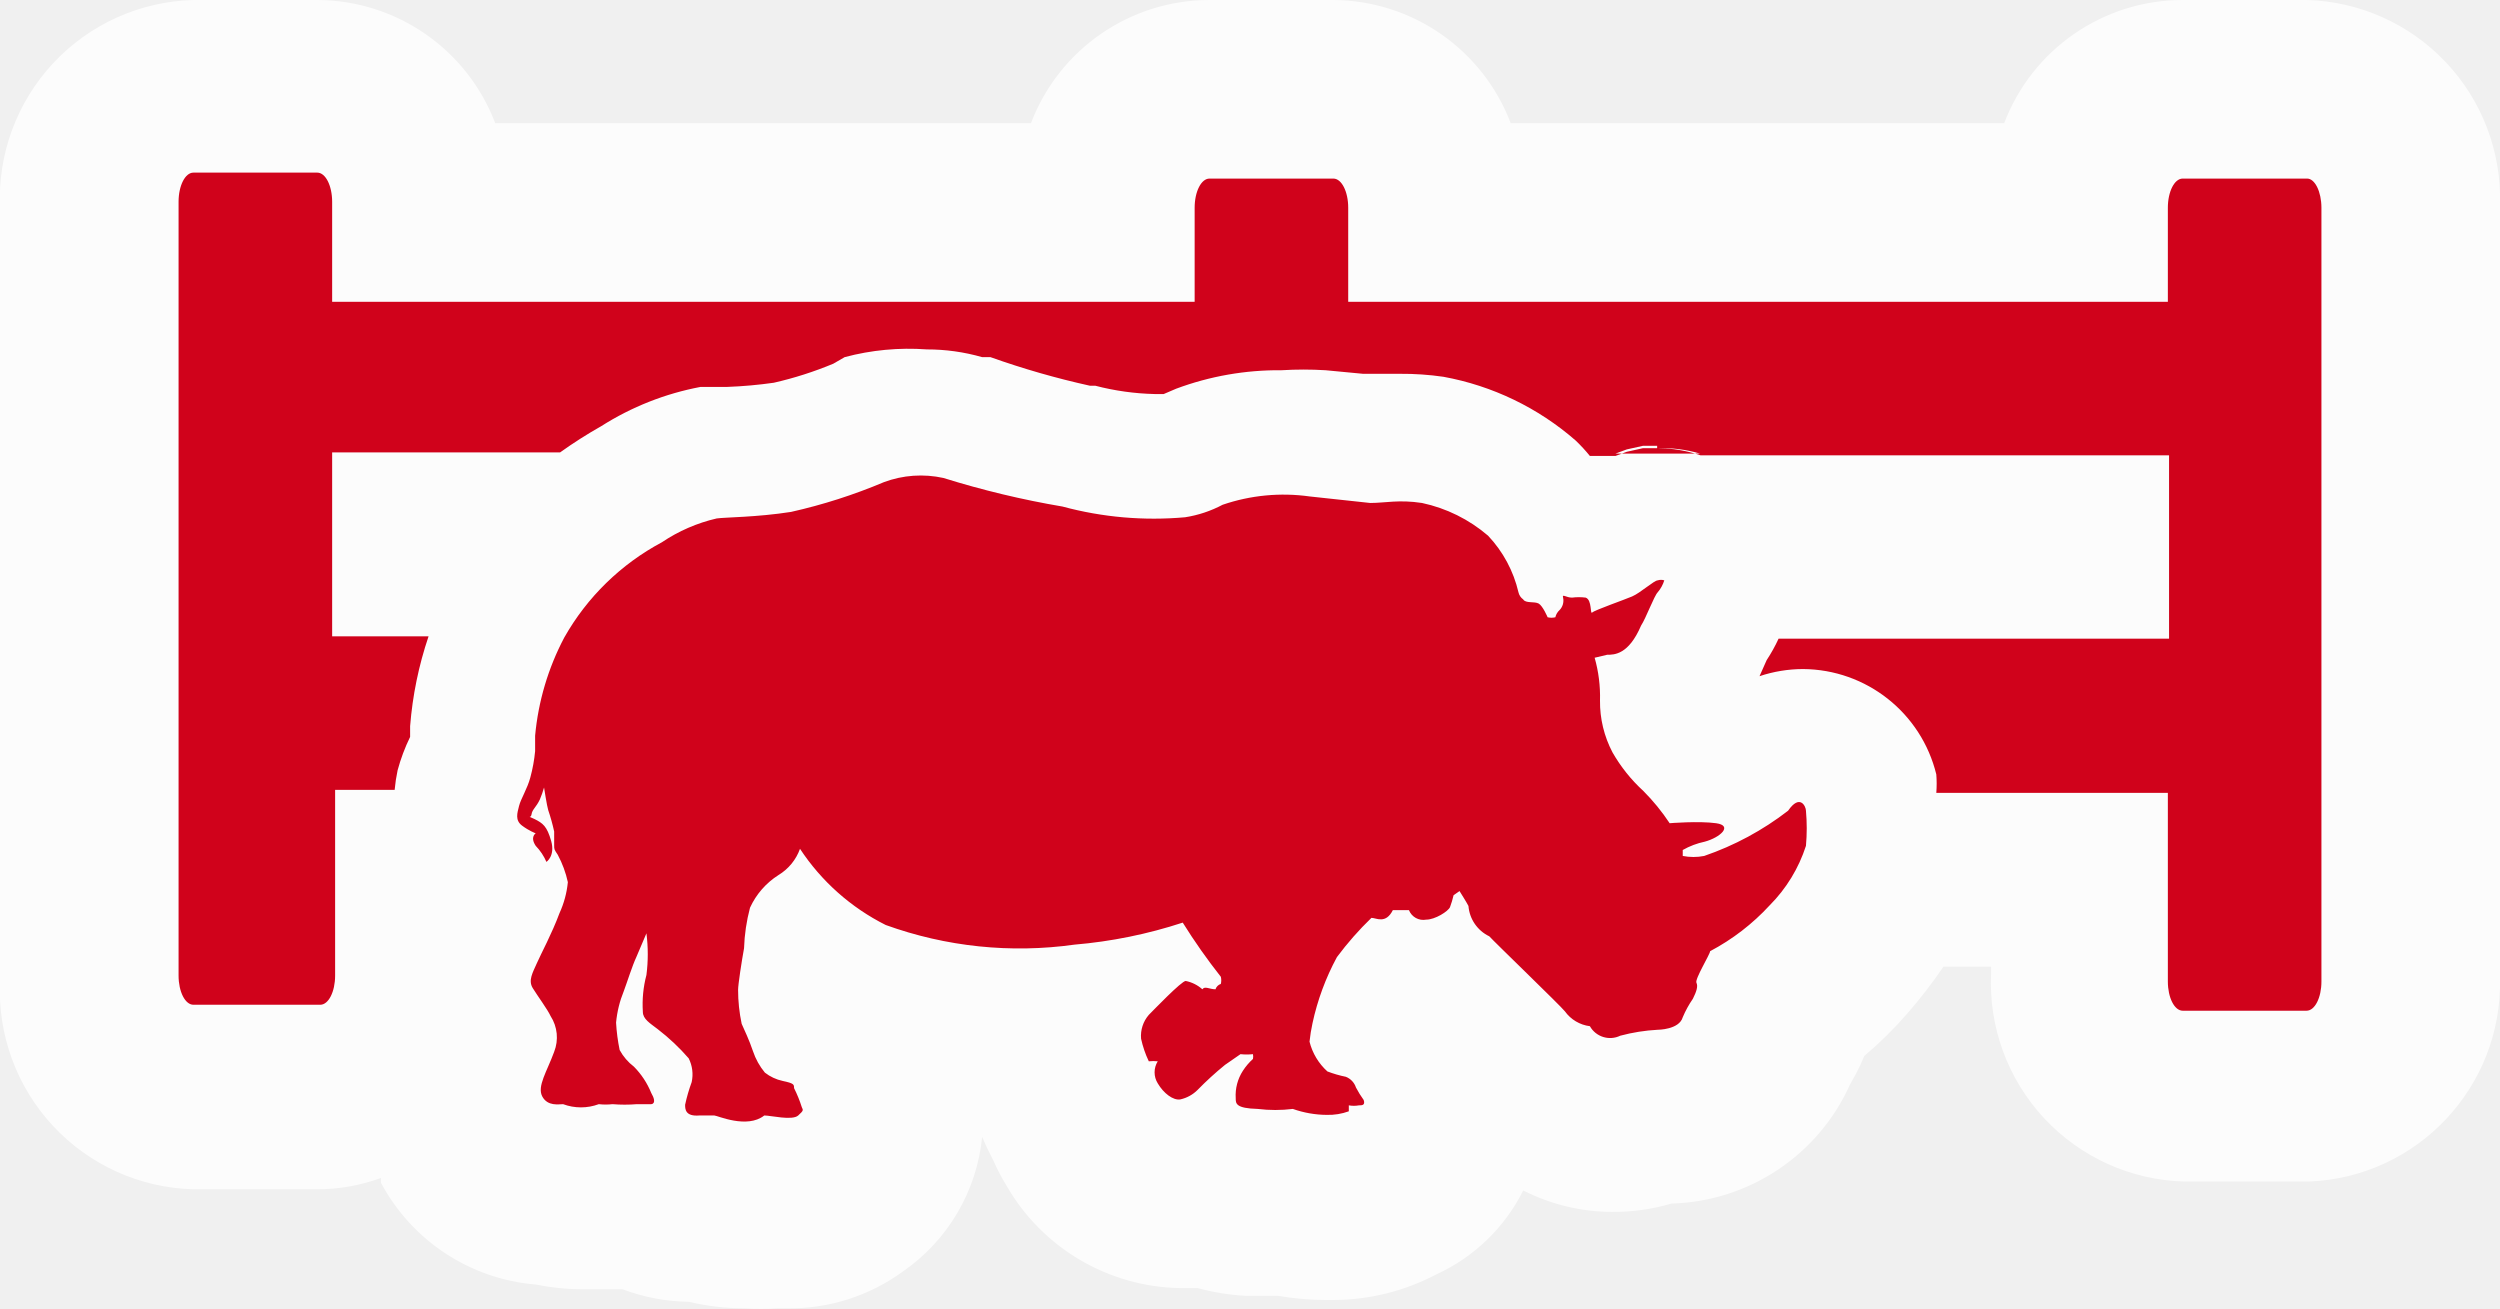
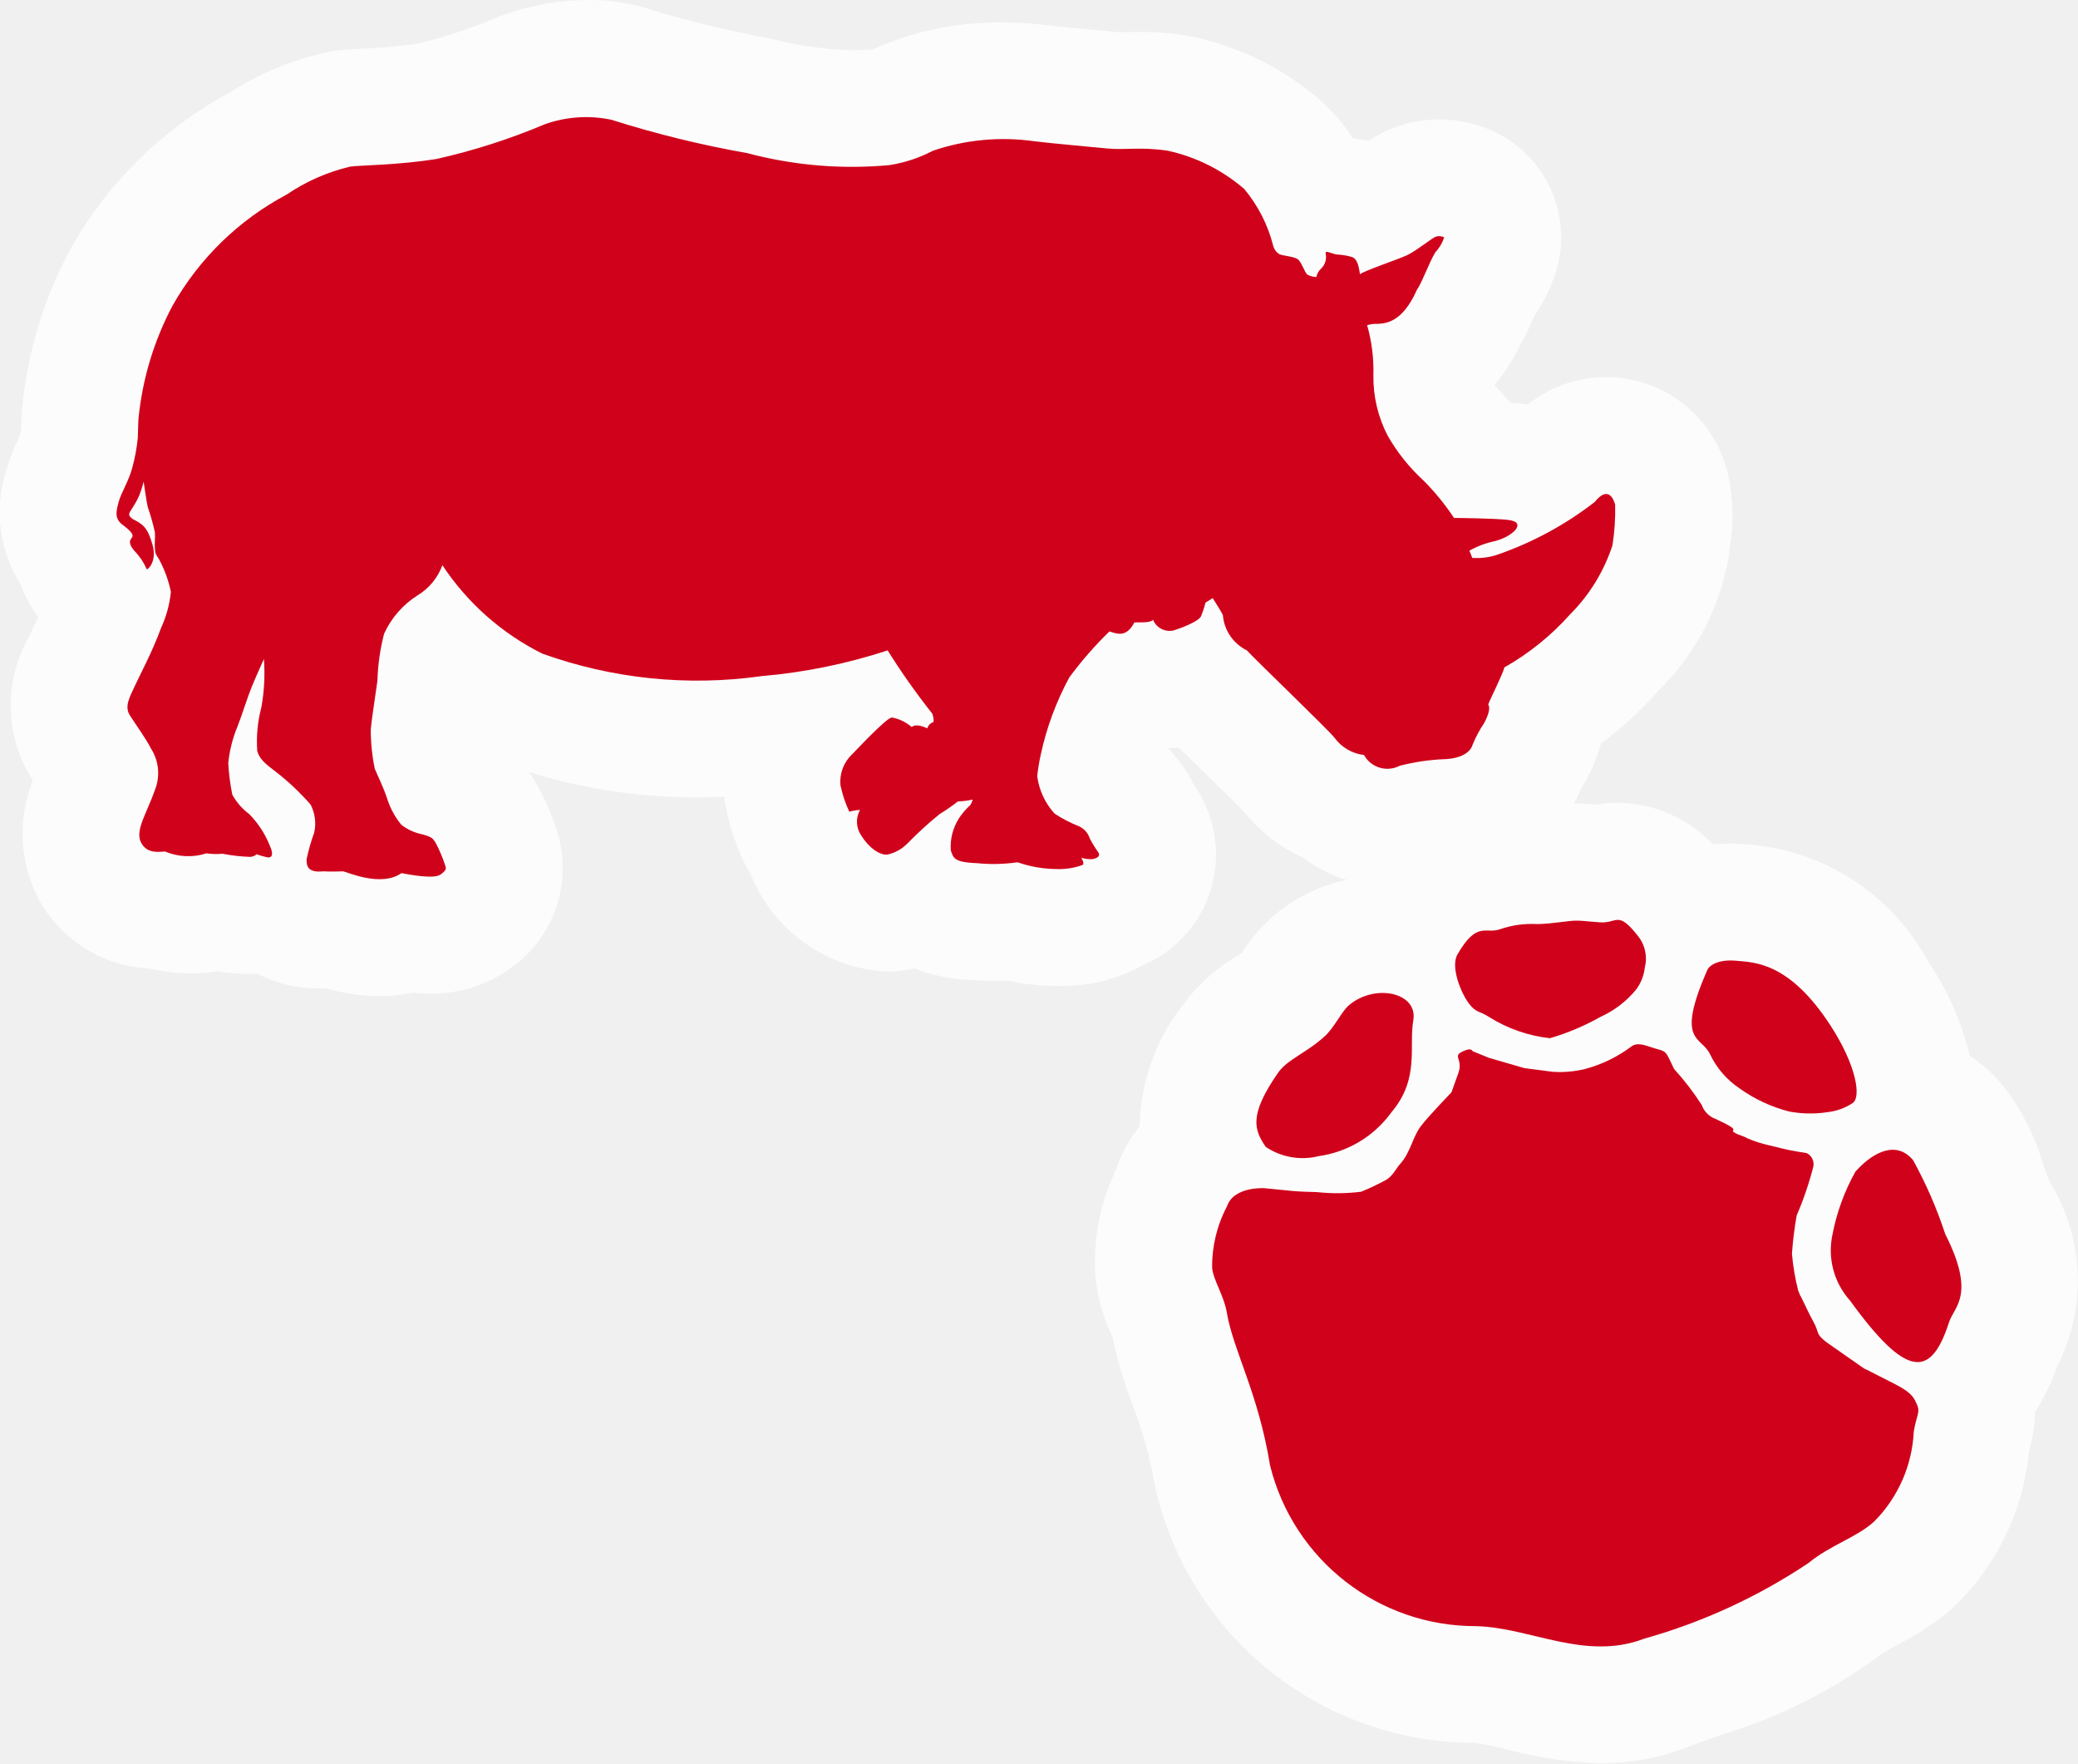
- <svg xmlns="http://www.w3.org/2000/svg" viewBox="0 0 42 21.98">
-   <defs>
-     <style>.a{opacity:0.8;}.b{fill:#fff;}.c{fill:#d0021b;}</style>
-   </defs>
-   <g class="a">
-     <path class="b" d="M12.55,20.49a2.71,2.71,0,0,1-.75-.11h-.13a1.74,1.74,0,0,1-.83-.21h-.18a4,4,0,0,1-.44,0,2.08,2.08,0,0,1-.39,0,2.52,2.52,0,0,1-.58-.07,1.73,1.73,0,0,1-1.48-1,1.88,1.88,0,0,1,0-1.6l-.07-.11a1.79,1.79,0,0,1,0-1.82l.21-.42a1.86,1.86,0,0,1-.29-.52l-.07-.12a1.46,1.46,0,0,1-.4.2v1.69a1.84,1.84,0,0,1-1.75,2H3.25a1.84,1.84,0,0,1-1.75-2v-13a1.84,1.84,0,0,1,1.75-2H5.33a1.84,1.84,0,0,1,1.75,2v.08H18.57V3.49a1.84,1.84,0,0,1,1.75-2h2.09a1.84,1.84,0,0,1,1.75,2v.08H34.92V3.49a1.84,1.84,0,0,1,1.75-2h2.09a1.84,1.84,0,0,1,1.75,2v13a1.84,1.84,0,0,1-1.75,2H36.67a1.84,1.84,0,0,1-1.75-2V14.82H32.53a1.48,1.48,0,0,1-.75-.2,4,4,0,0,1-.91,1.52,5.43,5.43,0,0,1-.86.78,2.18,2.18,0,0,1-.19.5l-.1.18a1.85,1.85,0,0,1-1.8,1.15l-.18,0a2,2,0,0,1-.67.12A1.79,1.79,0,0,1,26,18.51a2.07,2.07,0,0,1-.8-.61l-.66-.65-.36-.36-.21,0h-.18l0,0-.07.19a1.74,1.74,0,0,1,.46.59,1.73,1.73,0,0,1,.16.28,1.6,1.6,0,0,1,0,1.32,1.57,1.57,0,0,1-.78.75,2.15,2.15,0,0,1-1.12.28h0a3.84,3.84,0,0,1-.73-.08h-.21l-.41,0a2,2,0,0,1-.75-.16l-.22,0h-.18a2,2,0,0,1-1.64-1,1.86,1.86,0,0,1-.15-.31l-.1-.17a3,3,0,0,1-.26-.83,1.74,1.74,0,0,1,0-.21l-.58,0a8.16,8.16,0,0,1-2.7-.47,2.9,2.9,0,0,1-.49-.22v0L14,17a1.65,1.65,0,0,1,.64.59,3.44,3.44,0,0,1,.33.74,1.57,1.57,0,0,1-.62,1.75,1.71,1.71,0,0,1-1,.32H13A2.21,2.21,0,0,1,12.55,20.49ZM7.2,9.24a1.5,1.5,0,0,1,1.17.56,6.48,6.48,0,0,1,.47-.65H7.08v.09Zm22.1-.09a1.53,1.53,0,0,1,.06.17,1.51,1.51,0,0,1,.49-.08h5.07V9.15Z" />
-     <path class="b" d="M38.75,3c.14,0,.25.22.25.49v13c0,.27-.11.49-.25.49H36.67c-.14,0-.25-.22-.25-.49V13.32H32.53a2,2,0,0,0,0-.31,2.32,2.32,0,0,0-2.24-1.77h0a2.31,2.31,0,0,0-.73.12l.12-.27a2.68,2.68,0,0,0,.2-.36h6.56V7.65H28.57a2.24,2.24,0,0,0-.73-.12H27.6l-.27.06-.19.07h-.43a2.71,2.71,0,0,0-.24-.26,4.65,4.65,0,0,0-2.22-1.07,4.83,4.83,0,0,0-.73-.05h-.28l-.34,0-.63-.06a6,6,0,0,0-.74,0,4.93,4.93,0,0,0-1.77.31l-.21.09H19.4a4.36,4.36,0,0,1-1-.14h-.09A14,14,0,0,1,16.64,6l-.07,0-.07,0a3.37,3.37,0,0,0-.93-.13A4.16,4.16,0,0,0,14.19,6L14,6.11a6.14,6.14,0,0,1-1,.32,7.48,7.48,0,0,1-.78.07l-.45,0a4.75,4.75,0,0,0-1.67.66,7.69,7.69,0,0,0-.69.44H5.58v3.09H7.2a6.23,6.23,0,0,0-.31,1.51s0,.12,0,.18a3.16,3.16,0,0,0-.21.56,2.77,2.77,0,0,0-.05.33h-1v3.12c0,.27-.11.49-.25.49H3.25c-.14,0-.25-.22-.25-.49v-13c0-.27.11-.49.25-.49H5.33c.14,0,.25.22.25.49V5.07H20.07V3.49c0-.27.11-.49.25-.49H22.4c.14,0,.25.22.25.49V5.07H36.42V3.49c0-.27.11-.49.25-.49h2.09M27.84,7.53a2.24,2.24,0,0,1,.73.12H27.14l.19-.07.27-.06h.24M15.57,8a1.19,1.19,0,0,1,.33,0,15.25,15.25,0,0,0,2,.48,6.45,6.45,0,0,0,1.54.2c.24,0,.42,0,.52,0a2,2,0,0,0,.63-.21,2.8,2.8,0,0,1,1-.17,3.85,3.85,0,0,1,.47,0l1.05.1h.47a2.69,2.69,0,0,1,.41,0A2.51,2.51,0,0,1,25,9a2.06,2.06,0,0,1,.42.82.2.2,0,0,0,.08.12s.2,0,.26.07.1.2.15.23a.27.27,0,0,0,.13,0,.23.23,0,0,1,.07-.12.23.23,0,0,0,.06-.21s0,0,0,0l.14,0a.91.91,0,0,1,.23,0c.09,0,.1.2.11.25s.53-.21.67-.27.37-.26.43-.27h0l.08,0a.57.57,0,0,1-.11.2c-.06.06-.2.44-.28.56-.21.48-.46.49-.57.49l-.15,0a2.4,2.4,0,0,1,.09.72,1.83,1.83,0,0,0,.21.87,2.69,2.69,0,0,0,.52.65,3.5,3.5,0,0,1,.44.54s.57,0,.78,0,.06.24-.19.31a1.29,1.29,0,0,0-.37.14h0l0,.1h0a1.32,1.32,0,0,0,.32,0,4.91,4.91,0,0,0,1.41-.76c.07-.09.12-.12.17-.12s.12.11.13.15a3.31,3.31,0,0,1,0,.59,2.51,2.51,0,0,1-.61,1,3.73,3.73,0,0,1-1,.77c0,.05-.22.5-.23.53s0,.14-.06.27a1.71,1.71,0,0,0-.17.31c-.06.21-.39.21-.42.21h0a3.07,3.07,0,0,0-.63.1.49.49,0,0,1-.19,0,.43.43,0,0,1-.32-.2.61.61,0,0,1-.42-.25c-.06-.09-1.19-1.17-1.27-1.26a.62.62,0,0,1-.35-.51c0-.06-.15-.25-.15-.25l-.1.07a1.58,1.58,0,0,1-.06.2c0,.07-.26.16-.4.21h-.06a.28.28,0,0,1-.23-.16s-.12,0-.19,0h-.08c-.07.13-.14.16-.21.16a.6.6,0,0,1-.15,0,5.41,5.41,0,0,0-.58.66,4.18,4.18,0,0,0-.41,1.11,2.82,2.82,0,0,0-.05.31,1,1,0,0,0,.25.54,1.93,1.93,0,0,0,.33.18.29.29,0,0,1,.17.18,1.7,1.7,0,0,0,.13.21c0,.06,0,.08-.08.09h0l-.14,0s.05.08,0,.1a1,1,0,0,1-.37.06h0a1.76,1.76,0,0,1-.54-.1,1.73,1.73,0,0,1-.34,0h-.26c-.35,0-.33-.09-.37-.18a.76.76,0,0,1,.12-.46,1,1,0,0,1,.17-.2.23.23,0,0,0,0-.08,1,1,0,0,1-.21,0l-.26.18a5.42,5.42,0,0,0-.46.42.59.59,0,0,1-.29.16h0a.52.52,0,0,1-.36-.27.35.35,0,0,1,0-.37h0l-.14,0a1.72,1.72,0,0,1-.13-.38.54.54,0,0,1,.13-.4,4,4,0,0,1,.61-.57h0a.6.6,0,0,1,.28.14l.07,0a.37.37,0,0,1,.15,0,.14.14,0,0,1,.09-.09.25.25,0,0,0,0-.12,10.15,10.15,0,0,1-.64-.91,8,8,0,0,1-1.82.37,7.23,7.23,0,0,1-.95.06,6.64,6.64,0,0,1-2.22-.39,3.72,3.72,0,0,1-1.44-1.28.85.85,0,0,1-.36.44,1.28,1.28,0,0,0-.48.55,3.07,3.07,0,0,0-.1.68c0,.23-.09.61-.1.7a2.74,2.74,0,0,0,.06.57c0,.08.13.27.19.46a1.12,1.12,0,0,0,.2.36.73.73,0,0,0,.3.14c.15,0,.15.07.19.12a2.12,2.12,0,0,1,.13.32s0,.07-.06.14a.29.29,0,0,1-.16,0,2.56,2.56,0,0,1-.41-.05.54.54,0,0,1-.32.09,1.83,1.83,0,0,1-.53-.11h-.35c-.18,0-.18-.11-.18-.18a2.8,2.8,0,0,1,.11-.38.6.6,0,0,0-.05-.4,3.58,3.58,0,0,0-.52-.49c-.13-.1-.22-.17-.25-.29a1.93,1.93,0,0,1,.06-.62,2.73,2.73,0,0,0,0-.7l-.17.4c-.06.16-.14.41-.21.57a1.85,1.85,0,0,0-.14.53,3.18,3.18,0,0,0,.06.46.88.88,0,0,0,.24.28,1.35,1.35,0,0,1,.29.44c.07.16,0,.19,0,.19h0l-.16,0s0,0-.08,0h0a3.29,3.29,0,0,1-.37,0h-.23a.46.46,0,0,1-.22,0,1.22,1.22,0,0,1-.38-.07h-.1a.25.25,0,0,1-.24-.14c-.09-.18.08-.42.2-.75a.66.66,0,0,0-.06-.6C9.2,17,9,16.75,9,16.62s0-.27.07-.42.25-.49.38-.84a1.62,1.62,0,0,0,.14-.52,1.75,1.75,0,0,0-.17-.46c-.06-.09-.06-.08-.06-.16s0-.14,0-.23a3.32,3.32,0,0,0-.1-.36c0-.06-.06-.36-.06-.36a1.65,1.65,0,0,1-.07.2c-.06.13-.13.21-.14.25s0,.06.05.08.21.12.28.37-.06.35-.08.35h0A.91.91,0,0,0,9,14.25c-.12-.14,0-.18,0-.21s0-.08-.15-.17-.08-.21-.05-.33.14-.29.19-.48a2.62,2.62,0,0,0,.08-.44s0-.18,0-.26a4.39,4.39,0,0,1,.49-1.65,4.1,4.1,0,0,1,1.64-1.6,2.76,2.76,0,0,1,.92-.4c.13,0,.68,0,1.25-.11a9.19,9.19,0,0,0,1.56-.5A2,2,0,0,1,15.57,8M7.2,10.74h0M38.75,0H36.67a3.21,3.21,0,0,0-3,2.07H25.38A3.21,3.21,0,0,0,22.4,0H20.32a3.21,3.21,0,0,0-3,2.07h-9A3.21,3.21,0,0,0,5.33,0H3.25A3.34,3.34,0,0,0,0,3.49v13a3.34,3.34,0,0,0,3.25,3.49H5.33a3.12,3.12,0,0,0,1.07-.19l0,.08A3.25,3.25,0,0,0,9,21.58a4,4,0,0,0,.79.08l.38,0,.29,0a3.26,3.26,0,0,0,1.11.21,4.1,4.1,0,0,0,.94.11,3.72,3.72,0,0,0,.55,0h.17a3.22,3.22,0,0,0,1.94-.62A3.12,3.12,0,0,0,16.5,19.1h0l.08.18.11.22a3.4,3.4,0,0,0,.22.42,3.43,3.43,0,0,0,2.92,1.72h.29a3.91,3.91,0,0,0,.81.13l.46,0h.08a4.88,4.88,0,0,0,.8.07h.13a3.74,3.74,0,0,0,1.73-.43A3.05,3.05,0,0,0,25.59,20a3.32,3.32,0,0,0,1.49.36,3.42,3.42,0,0,0,1-.14,3.39,3.39,0,0,0,3-2l.1-.18q.08-.15.14-.3a6.51,6.51,0,0,0,.72-.71,8.11,8.11,0,0,0,.61-.79h.8v.12a3.34,3.34,0,0,0,3.25,3.49h2.09A3.34,3.34,0,0,0,42,16.44v-13A3.34,3.34,0,0,0,38.75,0Z" />
+ <svg xmlns="http://www.w3.org/2000/svg" width="35.567" height="30.177" viewBox="0 0 35.567 30.177">
+   <g id="Layer_2" data-name="Layer 2">
+     <g id="Layer_1-2" data-name="Layer 1">
+       <g opacity="0.8">
+         <path d="M27.399,29.177a5.695,5.695,0,0,1-1.356-.205,4.168,4.168,0,0,0-.804-.143A4.588,4.588,0,0,1,20.75,25.239a8.4,8.4,0,0,0-.432-1.559,6.242,6.242,0,0,1-.307-1.054,1.767,1.767,0,0,0-.074-.192,2.091,2.091,0,0,1-.188-.657,2.556,2.556,0,0,1,.243-1.299c.021-.049.041-.096.058-.144a1.365,1.365,0,0,1,.519-.698,2.125,2.125,0,0,1,.487-1.85,2.196,2.196,0,0,1,.666-.59,1.838,1.838,0,0,0,.274-.197c.02-.024.048-.071.076-.115a2.055,2.055,0,0,1,.371-.444,1.9,1.9,0,0,1,1.222-.446,1.853,1.853,0,0,1,.324.029,1.312,1.312,0,0,1,.091-.191,1.552,1.552,0,0,1,1.359-.906h.013a2.79,2.79,0,0,1,.774-.117c.019,0,.055.002.091.004a2.935,2.935,0,0,0,.294-.029,3.439,3.439,0,0,1,.36-.029c.119.001.165.005.265.014l.148.012a1.345,1.345,0,0,1,.304-.037,1.452,1.452,0,0,1,1.129.654,1.799,1.799,0,0,1,.124.181,1.67,1.67,0,0,1,.678-.139c.065,0,.132.004.204.011A2.901,2.901,0,0,1,32.172,17.01a3.176,3.176,0,0,1,.608,1.72,1.465,1.465,0,0,1,.74.496,3.131,3.131,0,0,1,.508,1.031,3.062,3.062,0,0,0,.157.41,2.192,2.192,0,0,1,.119,2.297,2.454,2.454,0,0,1-.497.914,1.355,1.355,0,0,1-.037.667.883.883,0,0,0-.027.113,3.25,3.25,0,0,1-.997,2.125,3.503,3.503,0,0,1-.743.487,2.603,2.603,0,0,0-.416.253,7.955,7.955,0,0,1-2.481,1.233c-.202.072-.405.144-.606.221A3.015,3.015,0,0,1,27.399,29.177ZM6.497,16.047a2.594,2.594,0,0,1-.772-.132l-.263.001a1.218,1.218,0,0,1-.766-.248.885.885,0,0,1-.102.006,1.249,1.249,0,0,1-.16-.012l-.027-.005a1.52,1.52,0,0,1-.154.01,4.438,4.438,0,0,1-.493-.053c-.026.001-.096.002-.102.002a1.67,1.67,0,0,1-.382.042,2.333,2.333,0,0,1-.577-.079,1.293,1.293,0,0,1-1.176-.707,1.614,1.614,0,0,1,.082-1.431c.029-.068.061-.142.091-.221l-.02.01c-.033-.062-.112-.175-.179-.274l-.114-.172a1.385,1.385,0,0,1-.012-1.403l.129-.27c.085-.173.204-.413.301-.666a1.012,1.012,0,0,1-.201-.293c-.015-.021-.036-.047-.06-.076a1.33,1.33,0,0,1-.279-.525A1.28,1.28,0,0,1,1.06,8.355a2.535,2.535,0,0,1,.16-.423,1.08,1.08,0,0,0,.077-.184A2.026,2.026,0,0,0,1.363,7.41l.007-.277a6.158,6.158,0,0,1,.715-2.394A5.878,5.878,0,0,1,4.413,2.459,4.155,4.155,0,0,1,5.844,1.863c.07-.011.198-.02.371-.028a10.127,10.127,0,0,0,1.101-.102,8.782,8.782,0,0,0,1.478-.474L8.98,1.188A3.359,3.359,0,0,1,10.074,1a2.417,2.417,0,0,1,.664.087,18.555,18.555,0,0,0,2.243.552,6.931,6.931,0,0,0,1.632.219c.211,0,.368-.013.474-.021a.555.555,0,0,0,.247-.072c.084-.037.176-.077.284-.118a4.272,4.272,0,0,1,1.525-.262,5.505,5.505,0,0,1,.683.043c.194.023.525.054.811.081l.416.039a1.016,1.016,0,0,0,.106.005l.343-.006a4.239,4.239,0,0,1,.633.046,3.95,3.95,0,0,1,1.823.894,2.475,2.475,0,0,1,.579.841.955.955,0,0,1,.175-.017,1.46,1.46,0,0,1,.388.071l.021-.001a1.188,1.188,0,0,1,.432.107l.022.01c.034-.013.064-.024.086-.034.035-.021.096-.066.15-.105a1.488,1.488,0,0,1,.556-.285,1.396,1.396,0,0,1,.263-.029,1.226,1.226,0,0,1,.543.128A1,1,0,0,1,25.67,4.377a1.711,1.711,0,0,1-.273.516c-.019.039-.039.086-.06.134-.061.139-.129.278-.189.385a2.079,2.079,0,0,1-.644.833c.002.051.004.103.005.158a1.19,1.19,0,0,0,.126.584,1.133,1.133,0,0,0,.252.331c.065.068.14.145.228.244.098.1.193.205.285.315.2.006.41.016.53.029a1.308,1.308,0,0,1,.451.132,1.345,1.345,0,0,0,.184-.124,1.151,1.151,0,0,1,2.046.455,2.505,2.505,0,0,1,.001.922l-.015.142a3.406,3.406,0,0,1-.958,1.73,5.757,5.757,0,0,1-1.089.948c-.021.044-.042.091-.065.141a1.712,1.712,0,0,1-.188.578c-.051.096-.09.157-.128.216a1.455,1.455,0,0,1-1.456.947,3.963,3.963,0,0,0-.424.053.63.63,0,0,0,.15-.062,1.689,1.689,0,0,1-.709.176,1.35,1.35,0,0,1-.914-.35,1.673,1.673,0,0,1-.786-.604c-.052-.05-1.178-1.152-1.303-1.277a1.792,1.792,0,0,1-.269-.209c-.027.009-.056.019-.085.027a1.52,1.52,0,0,1-.362.055,1.236,1.236,0,0,1-.36-.054,1.205,1.205,0,0,1-.249.076c-.101.119-.215.259-.301.372a5.157,5.157,0,0,0-.301.894l-.019.095c.024.012.046.021.061.028a1.341,1.341,0,0,1,.717.709,1.364,1.364,0,0,1,.165.277,1.132,1.132,0,0,1-.021.894,1.076,1.076,0,0,1-.604.533,1.72,1.72,0,0,1-.977.245h-.007a3.588,3.588,0,0,1-.787-.096c-.093.007-.195.01-.308.01a4.027,4.027,0,0,1-.41-.02,1.483,1.483,0,0,1-.866-.273,1.407,1.407,0,0,1-.433.127,1.357,1.357,0,0,1-.141.008,1.561,1.561,0,0,1-1.285-.81,1.491,1.491,0,0,1-.148-.324.899.899,0,0,1-.107-.177,2.826,2.826,0,0,1-.238-.752,1.679,1.679,0,0,1,.24-1.06c-.289.04-.488.06-.495.061a9.42,9.42,0,0,1-1.227.081A8.804,8.804,0,0,1,8.96,12.132a3.93,3.93,0,0,1-1.426-.958.659.659,0,0,0-.041.066c-.002.031-.003.115-.009.199-.008.118-.018.236-.033.348l-.034.239c-.031.212-.065.446-.073.532.002.037.013.185.028.288.08.181.147.338.199.489a1.25,1.25,0,0,1,.723.539,3.293,3.293,0,0,1,.285.649A1.085,1.085,0,0,1,8.14,15.769a1.266,1.266,0,0,1-.782.234A3.027,3.027,0,0,1,7,15.976,1.768,1.768,0,0,1,6.497,16.047Z" fill="#fff" />
+         <path d="M10.074,2a1.419,1.419,0,0,1,.388.049,18.08,18.08,0,0,0,2.325.571,7.65,7.65,0,0,0,1.825.238c.289,0,.493-.021.613-.03a2.424,2.424,0,0,0,.747-.247,3.318,3.318,0,0,1,1.172-.197,4.565,4.565,0,0,1,.558.035c.313.039.953.093,1.25.124a1.978,1.978,0,0,0,.205.009c.109,0,.221-.005.348-.005a3.19,3.19,0,0,1,.484.035,2.975,2.975,0,0,1,1.311.656,2.453,2.453,0,0,1,.495.972.235.235,0,0,0,.099.139c.046.031.236.039.312.085s.122.231.175.27a.315.315,0,0,0,.152.039.274.274,0,0,1,.084-.146.27.27,0,0,0,.076-.247c-.005-.028.002-.038.019-.038.03,0,.091.03.164.045a1.074,1.074,0,0,1,.274.046c.106.046.114.231.13.293.053-.054.633-.247.8-.324s.442-.309.511-.324a.183.183,0,0,1,.04-.004.222.222,0,0,1,.09.02.677.677,0,0,1-.13.232c-.076.07-.236.525-.336.664-.251.571-.541.579-.678.586a.482.482,0,0,0-.175.023,2.841,2.841,0,0,1,.107.856,2.176,2.176,0,0,0,.244,1.034,3.192,3.192,0,0,0,.617.772,4.145,4.145,0,0,1,.519.637s.679.005.928.034c.335.039.076.285-.229.363a1.532,1.532,0,0,0-.437.164l.004.007s.046.108.046.116c0,.003.017.005.048.005a1.564,1.564,0,0,0,.379-.059,5.822,5.822,0,0,0,1.669-.903c.082-.101.146-.137.196-.137.095,0,.139.128.154.183a3.906,3.906,0,0,1-.046.695,2.972,2.972,0,0,1-.724,1.181,4.426,4.426,0,0,1-1.128.91c0,.062-.267.594-.274.633.038.061.007.17-.069.317a2.031,2.031,0,0,0-.198.37c-.073.246-.469.25-.497.25H24.71a3.638,3.638,0,0,0-.752.113.583.583,0,0,1-.228.053.511.511,0,0,1-.382-.238.726.726,0,0,1-.503-.293c-.076-.108-1.41-1.389-1.501-1.497a.74.74,0,0,1-.412-.602c-.03-.07-.175-.294-.175-.294l-.122.077a1.899,1.899,0,0,1-.076.232c-.038.085-.305.193-.48.247a.232.232,0,0,1-.068.01.33.33,0,0,1-.275-.196c-.03.041-.139.045-.224.045h-.048a.407.407,0,0,0-.048.002c-.078.154-.168.194-.249.194a.716.716,0,0,1-.178-.039,6.407,6.407,0,0,0-.686.787,4.953,4.953,0,0,0-.487,1.319,3.283,3.283,0,0,0-.061.37,1.177,1.177,0,0,0,.297.641,2.281,2.281,0,0,0,.396.208.339.339,0,0,1,.206.216,2.035,2.035,0,0,0,.153.247c.03.07-.038.093-.099.108a.151.151,0,0,1-.036.004.754.754,0,0,1-.162-.027s.061.092.023.123a1.162,1.162,0,0,1-.442.07l-.03,0a2.085,2.085,0,0,1-.64-.117,2.059,2.059,0,0,1-.399.029,3.001,3.001,0,0,1-.302-.014c-.419-.015-.396-.108-.442-.216a.903.903,0,0,1,.138-.548,1.227,1.227,0,0,1,.198-.232.269.269,0,0,0,.038-.092,1.239,1.239,0,0,1-.252.031,3.181,3.181,0,0,1-.312.216,6.405,6.405,0,0,0-.549.501.695.695,0,0,1-.343.193l-.021.001a.61.61,0,0,1-.428-.325.413.413,0,0,1-.023-.44l-.013-.001a1.022,1.022,0,0,0-.17.032,2.045,2.045,0,0,1-.153-.455A.646.646,0,0,1,14.54,12.96a4.753,4.753,0,0,1,.728-.679l.003,0a.706.706,0,0,1,.335.162.128.128,0,0,1,.086-.028.445.445,0,0,1,.181.051.164.164,0,0,1,.107-.108.302.302,0,0,0-.023-.146,11.934,11.934,0,0,1-.762-1.08,9.527,9.527,0,0,1-2.157.44,8.582,8.582,0,0,1-1.123.076,7.872,7.872,0,0,1-2.634-.462A4.415,4.415,0,0,1,7.574,9.673a1.009,1.009,0,0,1-.426.517,1.524,1.524,0,0,0-.572.656,3.627,3.627,0,0,0-.114.803c-.038.27-.107.726-.114.833a3.28,3.28,0,0,0,.068.671c.038.1.153.324.221.54a1.326,1.326,0,0,0,.236.425.872.872,0,0,0,.358.162c.175.046.183.077.229.147a2.537,2.537,0,0,1,.16.378c.015.054.038.077-.076.162a.339.339,0,0,1-.185.037,3.025,3.025,0,0,1-.485-.06.641.641,0,0,1-.374.104,2.173,2.173,0,0,1-.624-.135s-.102.003-.203.003c-.051,0-.102-.001-.14-.003a.679.679,0,0,1-.07.004c-.218,0-.212-.135-.212-.212a3.321,3.321,0,0,1,.129-.455.707.707,0,0,0-.061-.478,4.228,4.228,0,0,0-.617-.579c-.153-.116-.259-.201-.298-.339a2.29,2.29,0,0,1,.069-.741,3.244,3.244,0,0,0,.045-.834s-.129.285-.206.471-.168.486-.244.679a2.183,2.183,0,0,0-.16.633,3.75,3.75,0,0,0,.068.54,1.05,1.05,0,0,0,.29.332,1.604,1.604,0,0,1,.343.517c.089.187.036.225-.014.225l-.017-.001a1.698,1.698,0,0,1-.19-.054s-.008.03-.099.046a.22.22,0,0,1-.036.002,3.915,3.915,0,0,1-.445-.057s-.061.005-.13.005a.652.652,0,0,1-.144-.013.546.546,0,0,1-.258.055,1.444,1.444,0,0,1-.45-.087c-.029,0-.074.006-.124.006a.294.294,0,0,1-.287-.16c-.107-.208.099-.502.236-.895a.778.778,0,0,0-.069-.718c-.061-.131-.259-.409-.358-.563s0-.317.084-.502.297-.579.45-.995a1.931,1.931,0,0,0,.168-.618A2.094,2.094,0,0,0,2.727,9.58c-.069-.108-.069-.1-.076-.193s.008-.17,0-.278a3.898,3.898,0,0,0-.122-.432c-.018-.072-.067-.433-.067-.433a1.948,1.948,0,0,1-.077.24c-.069.154-.152.255-.168.301s.023.07.061.1c.168.085.252.139.336.44.078.279-.074.419-.096.419l-.003-.003A1.084,1.084,0,0,0,2.3,9.426c-.145-.17-.038-.208-.03-.247s-.03-.093-.175-.201-.099-.247-.061-.394.168-.347.229-.571a3.125,3.125,0,0,0,.097-.521s.005-.209.01-.312a5.213,5.213,0,0,1,.587-1.952A4.862,4.862,0,0,1,4.906,3.33a3.278,3.278,0,0,1,1.09-.479c.152-.023.808-.023,1.479-.131a10.87,10.87,0,0,0,1.852-.594A2.352,2.352,0,0,1,10.074,2M27.69,15.742c.082,0,.169.052.341.272a.613.613,0,0,1,.121.544.763.763,0,0,1-.141.368,1.67,1.67,0,0,1-.616.476,4.156,4.156,0,0,1-.864.366h-.003a2.453,2.453,0,0,1-1.039-.362c-.167-.108-.22-.066-.344-.228-.141-.183-.321-.632-.199-.843.218-.377.356-.408.494-.408.028,0,.055.001.084.001a.434.434,0,0,0,.14-.019,1.843,1.843,0,0,1,.565-.098.765.765,0,0,1,.081.003c.252-.003.533-.059.663-.059h0c.131.001.127.009.417.029l.037.001c.121,0,.19-.043.264-.043m1.932.697q.049,0,.103.005c.294.029.898.015,1.608,1.111.446.688.522,1.219.381,1.321a.976.976,0,0,1-.438.159,1.895,1.895,0,0,1-.291.022,1.844,1.844,0,0,1-.364-.034,2.548,2.548,0,0,1-.851-.398,1.449,1.449,0,0,1-.499-.578c-.147-.322-.601-.186-.049-1.443.035-.08.169-.164.4-.164m-5.956.556c.314,0,.576.174.524.469-.079.451.113.998-.373,1.572a1.853,1.853,0,0,1-1.245.752,1.919,1.919,0,0,1-.272.02.885.885,0,0,1-.637-.178c-.188-.281-.304-.527.214-1.27.16-.229.492-.342.797-.622.167-.153.289-.425.415-.532a.904.904,0,0,1,.576-.21m4.38.878a1.08,1.08,0,0,1,.276.069c.151.044.183.04.244.167.03.062.06.124.09.187a4.636,4.636,0,0,1,.473.617.392.392,0,0,0,.233.237c.492.224.221.172.33.237.076.046.148.053.224.099a2.087,2.087,0,0,0,.363.116c.143.035.208.051.236.057l.008.002c.095.026.405.075.405.075a.212.212,0,0,1,.111.235,5.667,5.667,0,0,1-.284.831,6.105,6.105,0,0,0-.081.654,3.87,3.87,0,0,0,.11.645h0c.007,0,.027.076.035.076h0c.07.136.137.293.21.423.129.229.034.215.236.373.001,0,.617.431.64.447l.001,0-.001,0v0c.002,0,.047.02.544.274.309.158.32.257.359.334.07.141-.006.197-.05.474a2.342,2.342,0,0,1-.679,1.539c-.307.277-.75.403-1.125.71a9.854,9.854,0,0,1-2.809,1.293,2.053,2.053,0,0,1-.744.133c-.735,0-1.437-.331-2.135-.347a3.623,3.623,0,0,1-3.525-2.751c-.201-1.242-.632-1.969-.74-2.617-.048-.289-.234-.558-.251-.765A2.19,2.19,0,0,1,21,20.648c.095-.287.468-.314.598-.314.028,0,.045.001.045.001l.486.048c.136.013.278.013.414.019.141.006.3.019.453.019a1.486,1.486,0,0,0,.3-.026,4.115,4.115,0,0,0,.429-.203c.113-.063.179-.207.236-.268.175-.185.222-.47.354-.646.135-.178.528-.584.528-.584l.119-.333c.093-.261-.15-.293.141-.394a.146.146,0,0,1,.048-.009.053.053,0,0,1,.054.031l.274.112.612.178.486.063s.044.004.116.004a1.842,1.842,0,0,0,.446-.054,2.318,2.318,0,0,0,.776-.376.199.199,0,0,1,.132-.045m2.461,1.784.024.006-.017-.004-.008-.002m1.888.021a.441.441,0,0,1,.35.181,7.428,7.428,0,0,1,.549,1.263c.53,1.044.151,1.24.065,1.507-.143.444-.307.684-.538.684-.272,0-.634-.332-1.158-1.055a1.284,1.284,0,0,1-.299-1.125,3.593,3.593,0,0,1,.393-1.079.95.95,0,0,1,.639-.375M10.074,0A4.332,4.332,0,0,0,8.636.248l-.21.081A8.414,8.414,0,0,1,7.157.745,9.359,9.359,0,0,1,6.17.835C5.944.846,5.777.862,5.695.874A5.132,5.132,0,0,0,3.919,1.59,6.861,6.861,0,0,0,1.238,4.203l-.026.045A7.17,7.17,0,0,0,.371,7.083c-.003.072-.007.188-.009.27-.004.025-.011.059-.019.094L.314,7.51a3.225,3.225,0,0,0-.215.569,2.301,2.301,0,0,0,.257,1.927,2.314,2.314,0,0,0,.299.56l-.049.1c-.049.099-.09.183-.119.248a2.363,2.363,0,0,0,.054,2.409l.022.034a2.413,2.413,0,0,0,.072,1.975,2.267,2.267,0,0,0,1.923,1.243,3.213,3.213,0,0,0,.718.084,2.72,2.72,0,0,0,.447-.036,3.859,3.859,0,0,0,.531.045c.04,0,.085-.002.131-.004l.023.002a2.284,2.284,0,0,0,1.054.251c.031,0,.063-.001.096-.002l.023,0a3.391,3.391,0,0,0,.917.132,2.81,2.81,0,0,0,.567-.057c.096.008.194.013.293.013a2.258,2.258,0,0,0,1.376-.43,2.093,2.093,0,0,0,.798-2.355l0,.002a4.115,4.115,0,0,0-.402-.894q-.038-.059-.078-.114a9.666,9.666,0,0,0,2.863.435q.239,0,.482-.012l.007.06a3.761,3.761,0,0,0,.325,1.046,1.964,1.964,0,0,0,.117.216,2.663,2.663,0,0,0,2.328,1.671,2.406,2.406,0,0,0,.246-.014,2.346,2.346,0,0,0,.234-.039,2.888,2.888,0,0,0,.924.194c.134.012.29.018.443.018.08,0,.154-.002.223-.004a4.274,4.274,0,0,0,.816.092c.022,0,.075-.001.097-.002a2.817,2.817,0,0,0,1.408-.355,2.058,2.058,0,0,0,1.073-2.724,2.288,2.288,0,0,0-.21-.377,2.322,2.322,0,0,0-.44-.615h.023q.084,0,.168-.006c.092.09.209.206.364.357.293.287.622.607.764.755a2.688,2.688,0,0,0,.999.771,2.358,2.358,0,0,0,.743.38,2.782,2.782,0,0,0-1.796,1.25c-.025.016-.051.032-.074.047a3.134,3.134,0,0,0-.944.858,3.474,3.474,0,0,0-.729,2.061,2.355,2.355,0,0,0-.407.747l-.028.064a3.555,3.555,0,0,0-.319,1.772,3.005,3.005,0,0,0,.263.963l.025.058a7.482,7.482,0,0,0,.335,1.134,7.446,7.446,0,0,1,.387,1.384,5.6,5.6,0,0,0,5.452,4.43,3.882,3.882,0,0,1,.595.116,6.634,6.634,0,0,0,1.588.232,4.068,4.068,0,0,0,1.459-.265c.194-.074.391-.144.586-.214a8.837,8.837,0,0,0,2.778-1.401,2.795,2.795,0,0,1,.252-.144,4.477,4.477,0,0,0,.943-.627,4.214,4.214,0,0,0,1.313-2.689,2.604,2.604,0,0,0,.104-.67,3.729,3.729,0,0,0,.38-.782,3.227,3.227,0,0,0-.136-3.169c-.023-.045-.068-.18-.102-.278a4.072,4.072,0,0,0-.679-1.342,2.536,2.536,0,0,0-.581-.524,4.822,4.822,0,0,0-.705-1.604,3.842,3.842,0,0,0-3.061-2.012c-.136-.013-.235-.018-.329-.018a2.859,2.859,0,0,0-.299.015,2.269,2.269,0,0,0-1.633-.712h0a2.24,2.24,0,0,0-.363.03,3.232,3.232,0,0,0-.343-.018h0l-.04,0a2.267,2.267,0,0,0,.111-.237c.041-.066.082-.135.126-.22a2.925,2.925,0,0,0,.225-.568,6.54,6.54,0,0,0,.992-.916,4.214,4.214,0,0,0,1.194-2.28l.014-.132a3.311,3.311,0,0,0-.027-1.283,2.14,2.14,0,0,0-3.427-1.19c-.035-.005-.069-.01-.104-.014-.054-.006-.117-.012-.183-.016L25.83,6.862c-.084-.093-.155-.168-.219-.234l-.033-.034a3.36,3.36,0,0,0,.443-.69,5.069,5.069,0,0,0,.231-.475l.012-.028a2.716,2.716,0,0,0,.355-.71,2,2,0,0,0-1.001-2.416,2.21,2.21,0,0,0-.987-.232,2.372,2.372,0,0,0-.479.053,2.195,2.195,0,0,0-.724.313c-.061-.011-.117-.019-.166-.024-.035-.009-.073-.019-.115-.028a3,3,0,0,0-.527-.622A4.893,4.893,0,0,0,20.283.603a5.145,5.145,0,0,0-.779-.057c-.082,0-.16.002-.234.004l-.114.002L18.706.51c-.27-.025-.575-.053-.759-.076a6.593,6.593,0,0,0-.802-.05A5.266,5.266,0,0,0,15.258.713c-.118.045-.222.09-.317.132-.083.007-.192.013-.328.013a5.75,5.75,0,0,1-1.35-.181C13.234.67,13.206.664,13.178.658a19.089,19.089,0,0,1-2.033-.49q-.063-.023-.127-.041A3.404,3.404,0,0,0,10.074,0Z" fill="#fff" />
+       </g>
+       <path d="M25.663,15.907c-.238.078-.386-.146-.717.427-.122.211.058.661.199.844.124.162.177.119.344.228a2.453,2.453,0,0,0,1.039.362,4.079,4.079,0,0,0,.867-.366,1.671,1.671,0,0,0,.616-.476.761.761,0,0,0,.141-.367.613.613,0,0,0-.12-.544c-.343-.438-.352-.21-.642-.23s-.286-.029-.417-.029-.411.056-.663.059A1.648,1.648,0,0,0,25.663,15.907Z" fill="#d0021b" />
+       <path d="M29.271,18.046a1.449,1.449,0,0,0,.499.578,2.546,2.546,0,0,0,.851.398,1.941,1.941,0,0,0,.655.012.975.975,0,0,0,.438-.159c.141-.102.064-.633-.381-1.321-.71-1.096-1.314-1.082-1.608-1.111s-.463.067-.503.159C28.67,17.86,29.123,17.724,29.271,18.046Z" fill="#d0021b" />
+       <path d="M21.877,18.357c.16-.229.492-.342.797-.622.167-.153.288-.424.415-.532.449-.378,1.184-.216,1.101.259-.079.451.113.998-.373,1.572a1.853,1.853,0,0,1-1.245.752,1.133,1.133,0,0,1-.909-.159C21.476,19.346,21.359,19.101,21.877,18.357Z" fill="#d0021b" />
+       <path d="M31.663,22.256a1.284,1.284,0,0,1-.299-1.125,3.586,3.586,0,0,1,.393-1.079c.317-.356.714-.531.989-.194a7.433,7.433,0,0,1,.549,1.263c.529,1.044.151,1.24.065,1.507C33.049,23.594,32.632,23.593,31.663,22.256Z" fill="#d0021b" />
+       <path d="M2.529,8.677a3.925,3.925,0,0,1,.122.432c.008.108-.008.185,0,.278s.008.085.076.193a2.092,2.092,0,0,1,.198.548,1.929,1.929,0,0,1-.168.618c-.152.416-.366.81-.45.995s-.183.347-.084.502.297.432.358.563a.777.777,0,0,1,.069.718c-.137.394-.343.687-.236.895s.328.154.411.154a1.021,1.021,0,0,0,.709.031,1.143,1.143,0,0,0,.274.007,2.981,2.981,0,0,0,.48.054c.091-.016.099-.046.099-.046a1.706,1.706,0,0,0,.19.054c.054.008.13-.015.031-.224a1.6,1.6,0,0,0-.343-.517,1.048,1.048,0,0,1-.289-.332,3.734,3.734,0,0,1-.069-.54,2.196,2.196,0,0,1,.16-.632c.076-.193.168-.494.244-.679s.206-.471.206-.471a3.25,3.25,0,0,1-.045.834,2.288,2.288,0,0,0-.069.741c.038.139.145.224.297.339a4.234,4.234,0,0,1,.617.579.707.707,0,0,1,.061.478,3.32,3.32,0,0,0-.13.455c0,.085-.008.239.282.208.114.008.343,0,.343,0,.061.008.648.278.998.031.13.023.556.108.671.023s.091-.108.076-.162a2.538,2.538,0,0,0-.16-.378c-.046-.069-.053-.1-.229-.147a.872.872,0,0,1-.358-.162,1.329,1.329,0,0,1-.236-.424c-.068-.216-.183-.44-.221-.54a3.264,3.264,0,0,1-.068-.671c.007-.108.076-.563.114-.833a3.63,3.63,0,0,1,.114-.803,1.523,1.523,0,0,1,.572-.656,1.008,1.008,0,0,0,.426-.517,4.414,4.414,0,0,0,1.707,1.512,7.846,7.846,0,0,0,3.757.386,9.529,9.529,0,0,0,2.157-.44,11.966,11.966,0,0,0,.762,1.08.3.3,0,0,1,.023.146.163.163,0,0,0-.107.108c-.114-.054-.213-.069-.267-.023a.708.708,0,0,0-.335-.162c-.084-.015-.64.587-.732.679a.646.646,0,0,0-.152.478,2.048,2.048,0,0,0,.152.455.802.802,0,0,1,.183-.031.413.413,0,0,0,.023.44c.122.201.312.34.449.324a.695.695,0,0,0,.343-.193,6.424,6.424,0,0,1,.549-.501,3.196,3.196,0,0,0,.312-.216,1.238,1.238,0,0,0,.251-.031.271.271,0,0,1-.038.092,1.224,1.224,0,0,0-.198.232.903.903,0,0,0-.137.548c.046.108.023.201.442.216a2.881,2.881,0,0,0,.701-.015,2.067,2.067,0,0,0,.671.116,1.161,1.161,0,0,0,.442-.07c.038-.031-.023-.123-.023-.123a.568.568,0,0,0,.198.023c.061-.015.13-.039.099-.108a2.026,2.026,0,0,1-.152-.247.34.34,0,0,0-.206-.216,2.283,2.283,0,0,1-.396-.208,1.178,1.178,0,0,1-.297-.641,3.315,3.315,0,0,1,.061-.37,4.956,4.956,0,0,1,.488-1.319,6.396,6.396,0,0,1,.686-.787c.099.023.282.131.427-.154.053-.007.274.015.32-.046a.309.309,0,0,0,.343.185c.175-.054.442-.162.48-.247a1.883,1.883,0,0,0,.076-.232l.122-.077s.145.224.175.293a.739.739,0,0,0,.411.602c.091.108,1.425,1.389,1.501,1.497a.726.726,0,0,0,.503.293.457.457,0,0,0,.61.185,3.64,3.64,0,0,1,.752-.113s.422.005.498-.25a2.026,2.026,0,0,1,.198-.37c.076-.147.106-.255.069-.317.007-.038.274-.571.274-.633a4.428,4.428,0,0,0,1.128-.91,2.977,2.977,0,0,0,.724-1.181,3.924,3.924,0,0,0,.046-.695c-.023-.085-.115-.339-.35-.046a5.822,5.822,0,0,1-1.669.903,1.106,1.106,0,0,1-.427.054c0-.008-.046-.116-.046-.116l-.004-.007a1.533,1.533,0,0,1,.437-.164c.305-.077.564-.324.229-.363-.249-.029-.928-.034-.928-.034a4.16,4.16,0,0,0-.519-.637,3.193,3.193,0,0,1-.617-.771,2.175,2.175,0,0,1-.244-1.034,2.836,2.836,0,0,0-.107-.856.483.483,0,0,1,.175-.023c.137-.008.427-.016.678-.586.099-.139.259-.594.336-.664a.675.675,0,0,0,.13-.232.214.214,0,0,0-.13-.015c-.069.015-.343.247-.511.324s-.747.27-.8.324c-.015-.061-.023-.247-.13-.293a1.075,1.075,0,0,0-.274-.046c-.114-.023-.198-.085-.183-.008a.27.27,0,0,1-.076.247.275.275,0,0,0-.084.146.315.315,0,0,1-.152-.039c-.053-.038-.099-.224-.175-.27s-.267-.054-.313-.085a.235.235,0,0,1-.099-.139,2.452,2.452,0,0,0-.495-.972,2.974,2.974,0,0,0-1.311-.656c-.465-.069-.739-.008-1.036-.038s-.937-.085-1.25-.124a3.742,3.742,0,0,0-1.73.162,2.424,2.424,0,0,1-.747.247A6.975,6.975,0,0,1,12.787,2.62a18.096,18.096,0,0,1-2.325-.571,2.102,2.102,0,0,0-1.136.077A10.88,10.88,0,0,1,7.475,2.72c-.67.108-1.326.108-1.479.131a3.274,3.274,0,0,0-1.09.479A4.862,4.862,0,0,0,2.955,5.228,5.21,5.21,0,0,0,2.369,7.18c-.005.102-.01.312-.01.312a3.133,3.133,0,0,1-.097.521c-.061.224-.19.424-.229.571s-.084.285.061.394.182.162.175.201-.114.077.03.247a1.081,1.081,0,0,1,.213.316c0,.023.183-.116.099-.417s-.168-.355-.336-.44c-.038-.031-.076-.054-.061-.1s.099-.147.168-.301a1.967,1.967,0,0,0,.077-.24S2.51,8.605,2.529,8.677Z" fill="#d0021b" />
+       <path d="M21,20.648a2.19,2.19,0,0,0-.253,1.049c.017.207.203.477.251.765.108.648.539,1.375.74,2.617a3.623,3.623,0,0,0,3.525,2.751c.931.022,1.868.602,2.88.214a9.853,9.853,0,0,0,2.809-1.293c.374-.308.818-.434,1.125-.71a2.342,2.342,0,0,0,.679-1.539c.044-.277.12-.334.05-.474-.039-.077-.05-.175-.359-.334-.588-.301-.543-.274-.543-.274l-.641-.448c-.202-.158-.107-.144-.236-.373-.073-.13-.14-.287-.21-.423-.008.004-.029-.08-.036-.076a3.872,3.872,0,0,1-.11-.645,6.182,6.182,0,0,1,.081-.654,5.658,5.658,0,0,0,.284-.831.212.212,0,0,0-.111-.235s-.31-.049-.405-.075c-.076-.022.182.045-.243-.06a2.081,2.081,0,0,1-.363-.116c-.076-.046-.148-.053-.224-.099-.109-.066.162-.013-.33-.237a.392.392,0,0,1-.233-.237,4.648,4.648,0,0,0-.473-.616c-.03-.062-.06-.124-.09-.187-.061-.127-.093-.123-.244-.167-.148-.044-.293-.118-.407-.024a2.317,2.317,0,0,1-.776.376,1.822,1.822,0,0,1-.561.05L26.091,18.28l-.612-.178-.274-.112s-.017-.051-.102-.022c-.292.101-.048.134-.141.394l-.119.333s-.394.406-.528.584c-.133.175-.18.461-.355.646-.057.061-.123.205-.236.268a4.114,4.114,0,0,1-.429.203,3.297,3.297,0,0,1-.753.006c-.137-.006-.278-.006-.414-.019l-.486-.048C21.643,20.335,21.115,20.299,21,20.648Z" fill="#d0021b" />
+     </g>
  </g>
-   <path class="c" d="M39,3.49v13c0,.27-.11.49-.25.49H36.67c-.14,0-.25-.22-.25-.49V13.32H32.53a2,2,0,0,0,0-.31,2.32,2.32,0,0,0-2.24-1.77h0a2.31,2.31,0,0,0-.73.12l.12-.27a2.71,2.71,0,0,0,.2-.36h6.56V7.65H28.57a2.24,2.24,0,0,0-.72-.12H27.6l-.27.06-.19.07h-.43a2.71,2.71,0,0,0-.24-.26,4.65,4.65,0,0,0-2.22-1.07,4.83,4.83,0,0,0-.73-.05h-.28l-.34,0-.63-.06a6.05,6.05,0,0,0-.74,0,4.93,4.93,0,0,0-1.77.31l-.21.09H19.4a4.36,4.36,0,0,1-1-.14h-.09A14,14,0,0,1,16.64,6l-.07,0-.07,0a3.36,3.36,0,0,0-.93-.13A4.17,4.17,0,0,0,14.19,6L14,6.11a6.15,6.15,0,0,1-1,.32,7.5,7.5,0,0,1-.78.07l-.45,0a4.75,4.75,0,0,0-1.67.66,7.7,7.7,0,0,0-.69.44H5.58v3.09H7.2a6.22,6.22,0,0,0-.31,1.51s0,.12,0,.18a3.15,3.15,0,0,0-.21.56,2.82,2.82,0,0,0-.05.33h-1v3.12c0,.27-.11.49-.25.49H3.25c-.14,0-.25-.22-.25-.49v-13c0-.27.11-.49.25-.49H5.33c.14,0,.25.22.25.49V5.07H20.07V3.49c0-.27.11-.49.25-.49H22.4c.14,0,.25.22.25.49V5.07H36.42V3.49c0-.27.11-.49.25-.49h2.09C38.89,3,39,3.22,39,3.49Zm-11.16,4H27.6l-.27.06-.19.07h1.42A2.24,2.24,0,0,0,27.84,7.53ZM9.21,13.61a3.31,3.31,0,0,1,.1.36c0,.09,0,.16,0,.23s0,.07.06.16a1.76,1.76,0,0,1,.17.46,1.63,1.63,0,0,1-.14.52c-.13.35-.31.68-.38.84s-.15.29-.07.42.25.36.3.47a.66.66,0,0,1,.06.6c-.12.33-.29.58-.2.75s.28.13.35.13a.86.86,0,0,0,.6,0,1,1,0,0,0,.23,0,2.51,2.51,0,0,0,.41,0c.08,0,.08,0,.08,0l.16,0s.11,0,0-.19a1.35,1.35,0,0,0-.29-.44.88.88,0,0,1-.24-.28,3.15,3.15,0,0,1-.06-.46,1.85,1.85,0,0,1,.13-.53c.06-.16.14-.42.21-.57l.17-.4a2.74,2.74,0,0,1,0,.7,1.93,1.93,0,0,0-.06.62c0,.12.12.19.25.29a3.57,3.57,0,0,1,.52.49.6.6,0,0,1,.05.4,2.8,2.8,0,0,0-.11.38c0,.07,0,.2.24.18H12c.05,0,.55.23.84,0,.11,0,.47.09.57,0s.08-.09.06-.14a2.14,2.14,0,0,0-.13-.32c0-.06,0-.08-.19-.12a.74.74,0,0,1-.3-.14,1.12,1.12,0,0,1-.2-.36c-.06-.18-.15-.37-.19-.46a2.75,2.75,0,0,1-.06-.57c0-.09.06-.48.1-.7a3.06,3.06,0,0,1,.1-.68,1.28,1.28,0,0,1,.48-.55.85.85,0,0,0,.36-.44,3.72,3.72,0,0,0,1.44,1.28,6.62,6.62,0,0,0,3.17.33,8,8,0,0,0,1.82-.37,10.09,10.09,0,0,0,.64.91.25.25,0,0,1,0,.12.14.14,0,0,0-.09.09c-.1,0-.18-.06-.22,0a.6.6,0,0,0-.28-.14c-.07,0-.54.49-.62.57a.54.54,0,0,0-.13.4,1.73,1.73,0,0,0,.13.38.68.68,0,0,1,.15,0,.35.35,0,0,0,0,.37c.1.17.26.29.38.27a.59.59,0,0,0,.29-.16,5.42,5.42,0,0,1,.46-.42l.26-.18a1,1,0,0,0,.21,0,.23.23,0,0,1,0,.08,1,1,0,0,0-.17.2.76.76,0,0,0-.12.46c0,.09,0,.17.37.18a2.43,2.43,0,0,0,.59,0,1.74,1.74,0,0,0,.57.1,1,1,0,0,0,.37-.06s0-.1,0-.1a.48.48,0,0,0,.17,0c.05,0,.11,0,.08-.09a1.71,1.71,0,0,1-.13-.21.29.29,0,0,0-.17-.18A1.92,1.92,0,0,1,22.3,18,1,1,0,0,1,22,17.5a2.8,2.8,0,0,1,.05-.31,4.18,4.18,0,0,1,.41-1.11,5.39,5.39,0,0,1,.58-.66c.08,0,.24.11.36-.13,0,0,.23,0,.27,0a.26.26,0,0,0,.29.16c.15,0,.37-.14.4-.21a1.59,1.59,0,0,0,.06-.2l.1-.07s.12.19.15.25a.62.62,0,0,0,.35.51c.08.09,1.2,1.17,1.27,1.26a.61.61,0,0,0,.42.25.39.39,0,0,0,.51.16,3.07,3.07,0,0,1,.63-.1s.36,0,.42-.21a1.71,1.71,0,0,1,.17-.31c.06-.12.09-.21.06-.27s.23-.48.23-.53a3.73,3.73,0,0,0,1-.77,2.51,2.51,0,0,0,.61-1,3.31,3.31,0,0,0,0-.59c0-.07-.1-.29-.3,0a4.91,4.91,0,0,1-1.41.76.93.93,0,0,1-.36,0l0-.1h0a1.29,1.29,0,0,1,.37-.14c.26-.07.48-.27.19-.31s-.78,0-.78,0a3.51,3.51,0,0,0-.44-.54,2.69,2.69,0,0,1-.52-.65,1.83,1.83,0,0,1-.21-.87,2.39,2.39,0,0,0-.09-.72L27,11c.12,0,.36,0,.57-.49.08-.12.22-.5.28-.56a.57.57,0,0,0,.11-.2.18.18,0,0,0-.11,0c-.06,0-.29.21-.43.27s-.63.23-.67.27,0-.21-.11-.25a.91.91,0,0,0-.23,0c-.1,0-.17-.07-.15,0a.23.23,0,0,1-.06.21.23.23,0,0,0-.07.12.27.27,0,0,1-.13,0s-.08-.19-.15-.23-.22,0-.26-.07a.2.2,0,0,1-.08-.12A2.07,2.07,0,0,0,25,9a2.51,2.51,0,0,0-1.11-.55c-.39-.06-.62,0-.87,0L22,8.34a3.16,3.16,0,0,0-1.46.14,2,2,0,0,1-.63.21,5.88,5.88,0,0,1-2.06-.18,15.26,15.26,0,0,1-2-.48,1.77,1.77,0,0,0-1,.07,9.17,9.17,0,0,1-1.56.5c-.57.09-1.12.09-1.25.11a2.76,2.76,0,0,0-.92.4,4.1,4.1,0,0,0-1.64,1.6,4.39,4.39,0,0,0-.49,1.65c0,.09,0,.26,0,.26a2.64,2.64,0,0,1-.08.44c-.05.19-.16.36-.19.48s-.07.24.05.33S9,14,9,14s-.1.06,0,.21a.91.91,0,0,1,.18.27s.15-.1.08-.35-.14-.3-.28-.37-.06,0-.05-.08.08-.12.14-.25a1.66,1.66,0,0,0,.07-.2S9.19,13.55,9.21,13.61Z" />
</svg>
